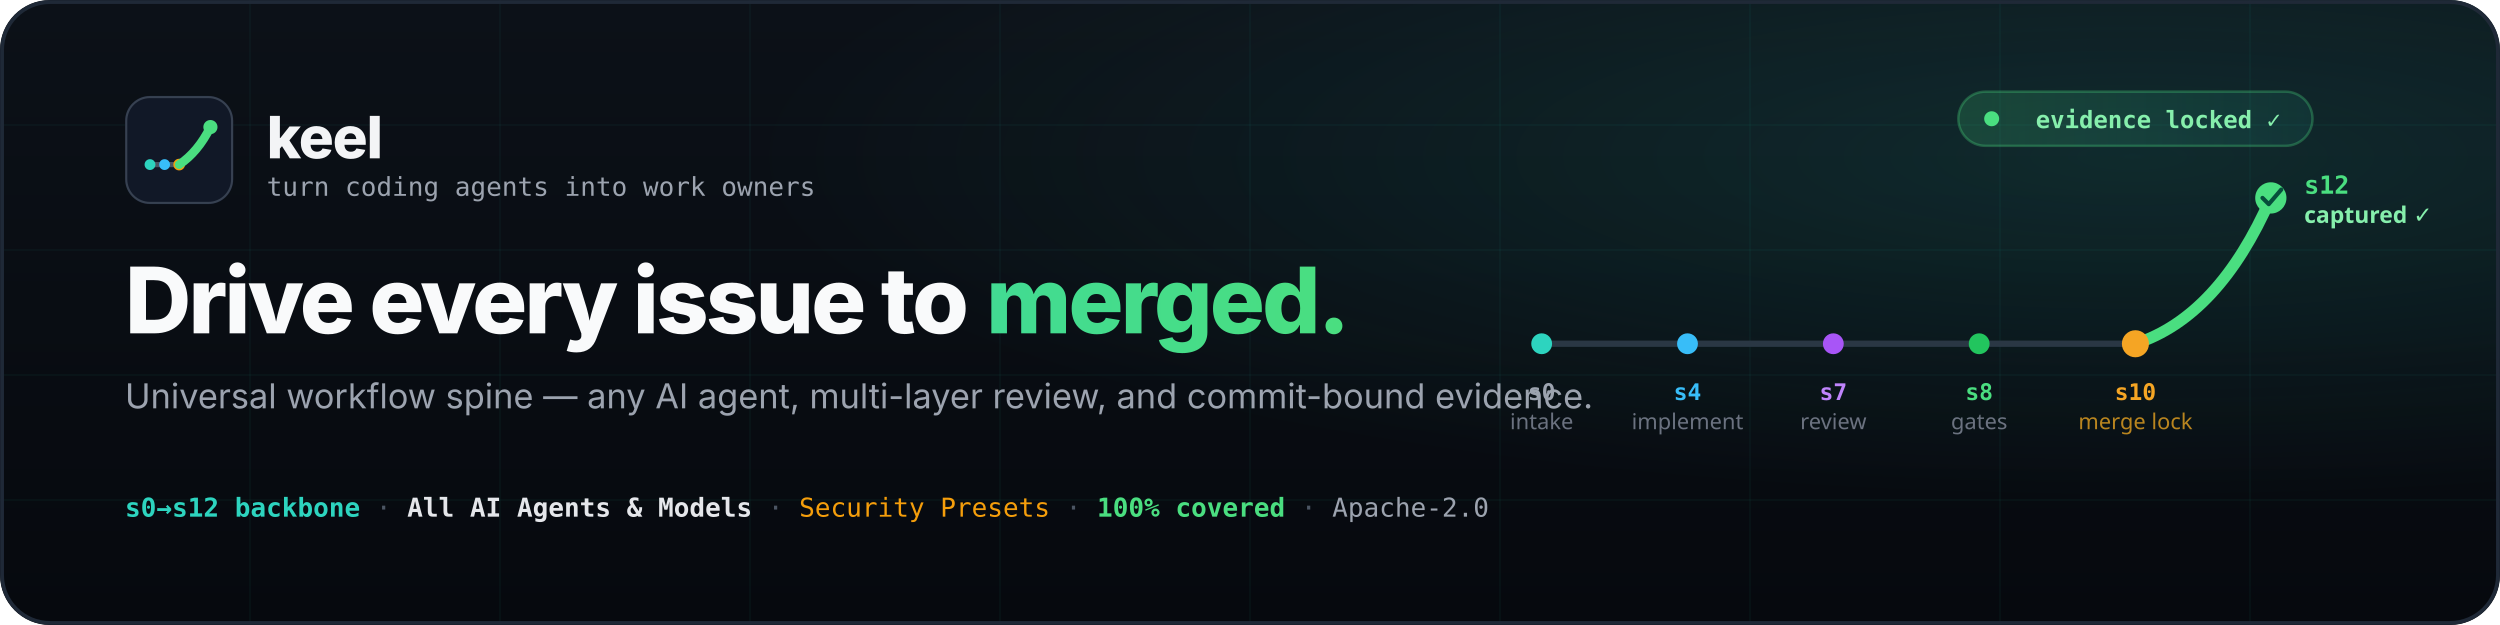
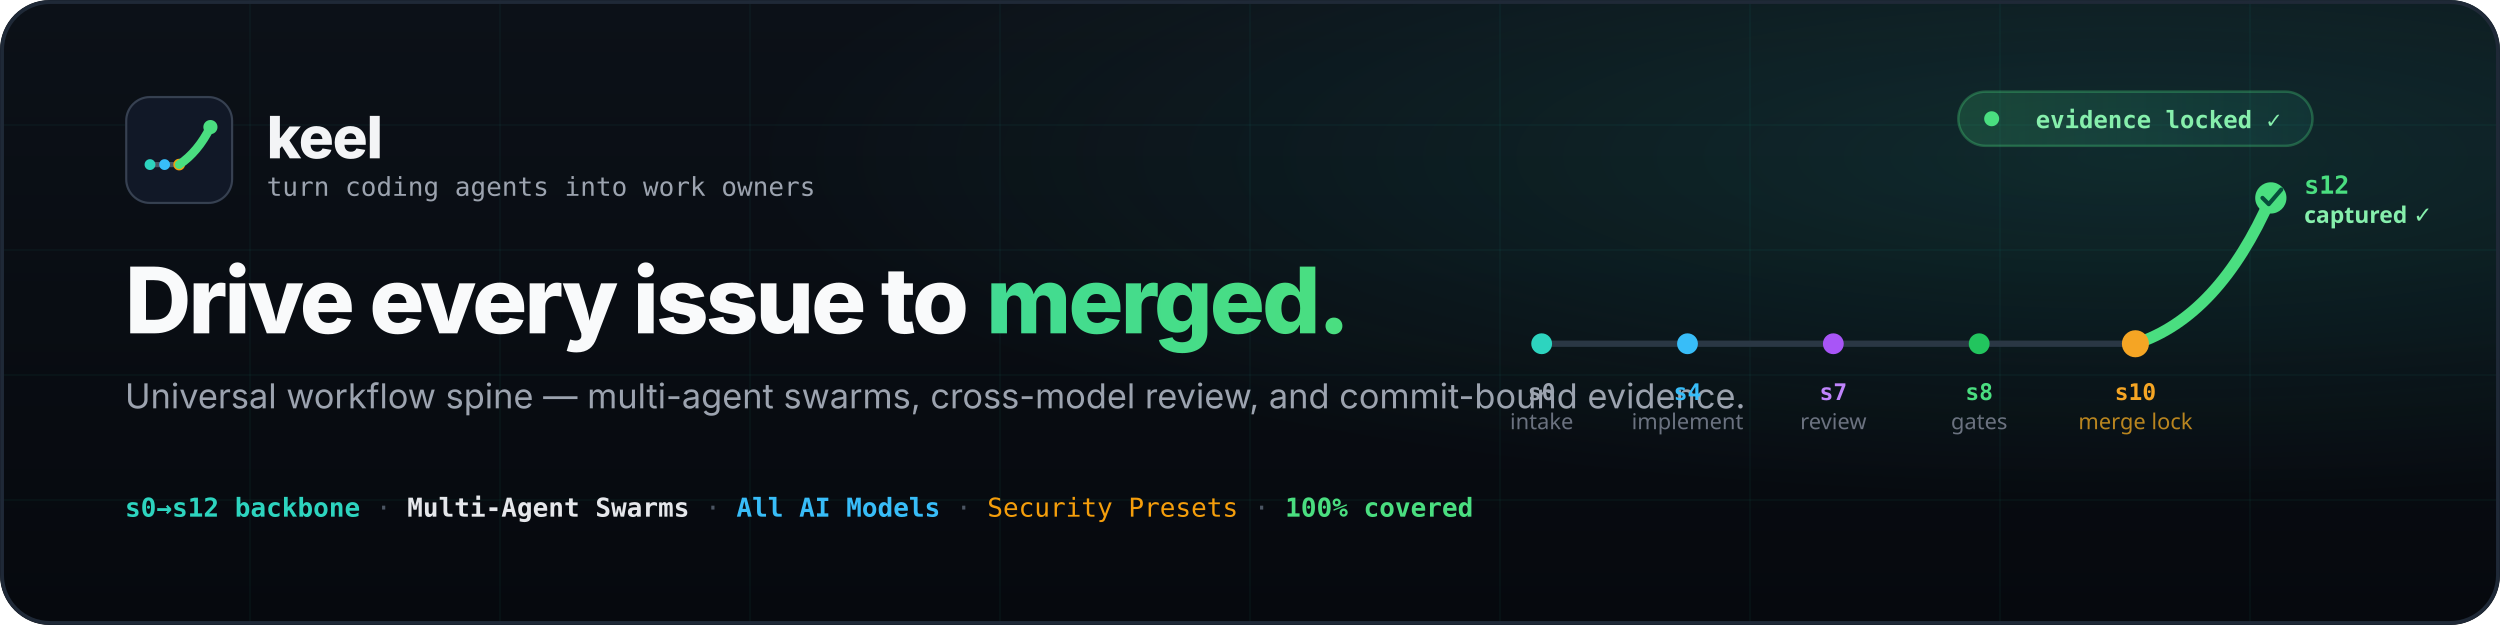
<svg xmlns="http://www.w3.org/2000/svg" width="1200" height="300" viewBox="0 0 1200 300" role="img" aria-label="keel — drive every issue to merged">
  <defs>
    <linearGradient id="bg-dark" x1="0" y1="0" x2="0" y2="1">
      <stop offset="0%" stop-color="#0c1118" />
      <stop offset="100%" stop-color="#06090e" />
    </linearGradient>
    <linearGradient id="merged-dark" x1="0" y1="0" x2="1" y2="0">
      <stop offset="0%" stop-color="#2dd4bf" />
      <stop offset="100%" stop-color="#4ade80" />
    </linearGradient>
    <radialGradient id="glow-teal-dark" cx="0.85" cy="0.25" r="0.55">
      <stop offset="0%" stop-color="#2dd4bf" stop-opacity="0.14" />
      <stop offset="100%" stop-color="#2dd4bf" stop-opacity="0" />
    </radialGradient>
    <linearGradient id="badge-glow-dark" x1="0" y1="0" x2="1" y2="0">
      <stop offset="0%" stop-color="#4ade80" stop-opacity="0.18" />
      <stop offset="100%" stop-color="#2dd4bf" stop-opacity="0.08" />
    </linearGradient>
  </defs>
  <rect width="1200" height="300" rx="24" fill="url(#bg-dark)" />
  <rect width="1200" height="300" rx="24" fill="url(#glow-teal-dark)" />
  <g stroke="#2dd4bf" stroke-opacity="0.04">
    <path d="M120 0v300M240 0v300M360 0v300M480 0v300M600 0v300M720 0v300M840 0v300M960 0v300M1080 0v300" />
    <path d="M0 60h1200M0 120h1200M0 180h1200M0 240h1200" />
  </g>
  <rect x="1" y="1" width="1198" height="298" rx="23" fill="none" stroke="#1f2937" stroke-width="1.8" />
  <g transform="translate(60, 46)">
    <rect width="52" height="52" rx="12" fill="#111827" />
    <rect x="0.6" y="0.6" width="50.8" height="50.8" rx="11.4" fill="none" stroke="#374151" />
    <line x1="12" y1="33" x2="26" y2="33" stroke="#4b5563" stroke-width="2.5" stroke-linecap="round" />
    <circle cx="12" cy="33" r="2.6" fill="#2dd4bf" />
    <circle cx="19" cy="33" r="2.6" fill="#38bdf8" />
    <circle cx="26" cy="33" r="2.8" fill="#f59e0b" />
    <path d="M26 33 Q35 27 41 15" stroke="#4ade80" stroke-width="4.2" fill="none" stroke-linecap="round" />
    <circle cx="41" cy="15" r="3.4" fill="#4ade80" />
    <text x="68" y="30" font-family="ui-sans-serif, system-ui, -apple-system, sans-serif" font-size="28" font-weight="800" fill="#f3f4f6" letter-spacing="-0.02em">keel</text>
    <text x="68" y="48" font-family="ui-monospace, 'SF Mono', Menlo, Consolas, monospace" font-size="12.5" fill="#9ca3af">turn coding agents into work owners</text>
  </g>
  <text x="60" y="160" font-family="ui-sans-serif, system-ui, -apple-system, sans-serif" font-size="44" font-weight="800" fill="#f9fafb" letter-spacing="-0.03em">Drive every issue to <tspan fill="url(#merged-dark)">merged.</tspan>
  </text>
-   <text x="60" y="196" font-family="ui-sans-serif, system-ui, -apple-system, sans-serif" font-size="16.5" fill="#9ca3af">Universal workflow spine — any AI agent, multi-layer review, and commit-bound evidence.</text>
+   <text x="60" y="196" font-family="ui-sans-serif, system-ui, -apple-system, sans-serif" font-size="16.5" fill="#9ca3af">Universal workflow spine — multi-agent swarms, cross-model review, and commit-bound evidence.</text>
  <g transform="translate(60, 248)">
    <text font-family="ui-monospace, 'SF Mono', Menlo, Consolas, monospace" font-size="12.5" fill="#6b7280">
      <tspan fill="#2dd4bf" font-weight="600">s0→s12 backbone</tspan>
      <tspan fill="#4b5563"> · </tspan>
-       <tspan fill="#e5e7eb" font-weight="600">All AI Agents &amp; Models</tspan>
+       <tspan fill="#e5e7eb" font-weight="600">Multi-Agent Swarms</tspan>
+       <tspan fill="#4b5563"> · </tspan>
+       <tspan fill="#38bdf8" font-weight="600">All AI Models</tspan>
      <tspan fill="#4b5563"> · </tspan>
      <tspan fill="#f59e0b">Security Presets</tspan>
      <tspan fill="#4b5563"> · </tspan>
      <tspan fill="#4ade80" font-weight="600">100% covered</tspan>
-       <tspan fill="#4b5563"> · </tspan>
-       <tspan fill="#9ca3af">Apache-2.0</tspan>
    </text>
  </g>
  <g transform="translate(710, 0)">
    <g transform="translate(230, 44)">
      <rect width="170" height="26" rx="13" fill="url(#badge-glow-dark)" stroke="#4ade80" stroke-opacity="0.3" stroke-width="1.2" />
      <circle cx="16" cy="13" r="3.6" fill="#4ade80" />
      <text x="96" y="17.5" text-anchor="middle" font-family="ui-monospace, 'SF Mono', Menlo, Consolas, monospace" font-size="11.5" font-weight="700" fill="#86efac">evidence locked ✓</text>
    </g>
    <line x1="30" y1="165" x2="315" y2="165" stroke="#2a3744" stroke-width="3" stroke-linecap="round" />
    <path d="M 315 165 Q 355 152 380 95" stroke="#4ade80" stroke-width="5.5" fill="none" stroke-linecap="round" />
    <circle cx="380" cy="95" r="7.5" fill="#4ade80" />
    <path d="M 376 95 L 379 98 L 385 91" stroke="#064e3b" stroke-width="2" fill="none" stroke-linecap="round" stroke-linejoin="round" />
    <text x="396" y="93" font-family="ui-monospace, 'SF Mono', Menlo, Consolas, monospace" font-size="12" font-weight="700" fill="#4ade80">s12</text>
    <text x="396" y="107" font-family="ui-sans-serif, system-ui, sans-serif" font-size="11" font-weight="600" fill="#86efac">captured ✓</text>
    <circle cx="30" cy="165" r="5" fill="#2dd4bf" />
    <text x="30" y="192" text-anchor="middle" font-family="ui-monospace, 'SF Mono', Menlo, Consolas, monospace" font-size="11" font-weight="600" fill="#9ca3af">s0</text>
    <text x="30" y="206" text-anchor="middle" font-family="ui-sans-serif, system-ui, sans-serif" font-size="10.5" fill="#6b7280">intake</text>
    <circle cx="100" cy="165" r="5" fill="#38bdf8" />
    <text x="100" y="192" text-anchor="middle" font-family="ui-monospace, 'SF Mono', Menlo, Consolas, monospace" font-size="11" font-weight="600" fill="#38bdf8">s4</text>
    <text x="100" y="206" text-anchor="middle" font-family="ui-sans-serif, system-ui, sans-serif" font-size="10.5" fill="#6b7280">implement</text>
    <circle cx="170" cy="165" r="5" fill="#a855f7" />
    <text x="170" y="192" text-anchor="middle" font-family="ui-monospace, 'SF Mono', Menlo, Consolas, monospace" font-size="11" font-weight="600" fill="#c084fc">s7</text>
    <text x="170" y="206" text-anchor="middle" font-family="ui-sans-serif, system-ui, sans-serif" font-size="10.5" fill="#6b7280">review</text>
    <circle cx="240" cy="165" r="5" fill="#22c55e" />
    <text x="240" y="192" text-anchor="middle" font-family="ui-monospace, 'SF Mono', Menlo, Consolas, monospace" font-size="11" font-weight="600" fill="#4ade80">s8</text>
    <text x="240" y="206" text-anchor="middle" font-family="ui-sans-serif, system-ui, sans-serif" font-size="10.5" fill="#6b7280">gates</text>
    <circle cx="315" cy="165" r="6.5" fill="#f5a524" />
    <text x="315" y="192" text-anchor="middle" font-family="ui-monospace, 'SF Mono', Menlo, Consolas, monospace" font-size="11" font-weight="600" fill="#f5a524">s10</text>
    <text x="315" y="206" text-anchor="middle" font-family="ui-sans-serif, system-ui, sans-serif" font-size="10.5" fill="#b9851f">merge lock</text>
  </g>
</svg>
